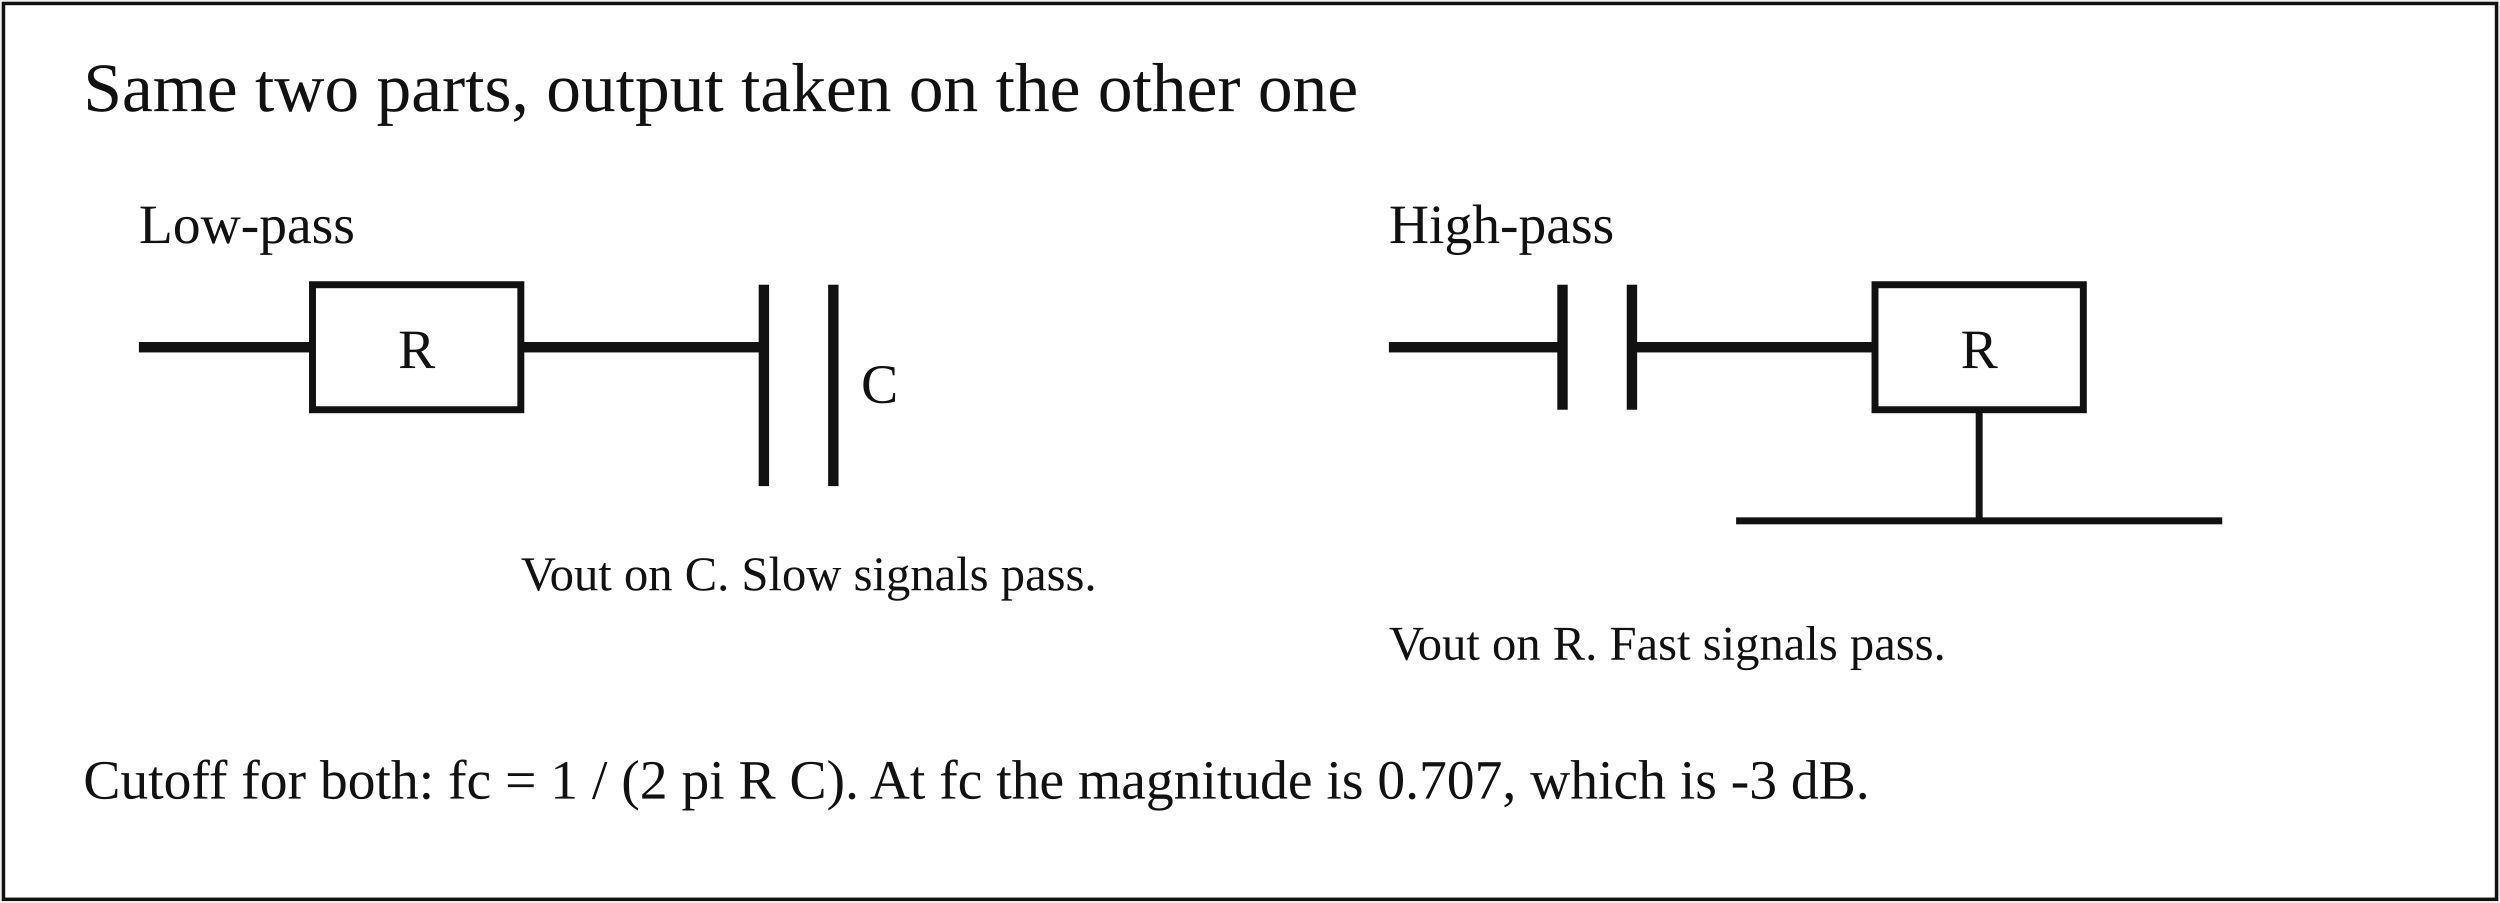
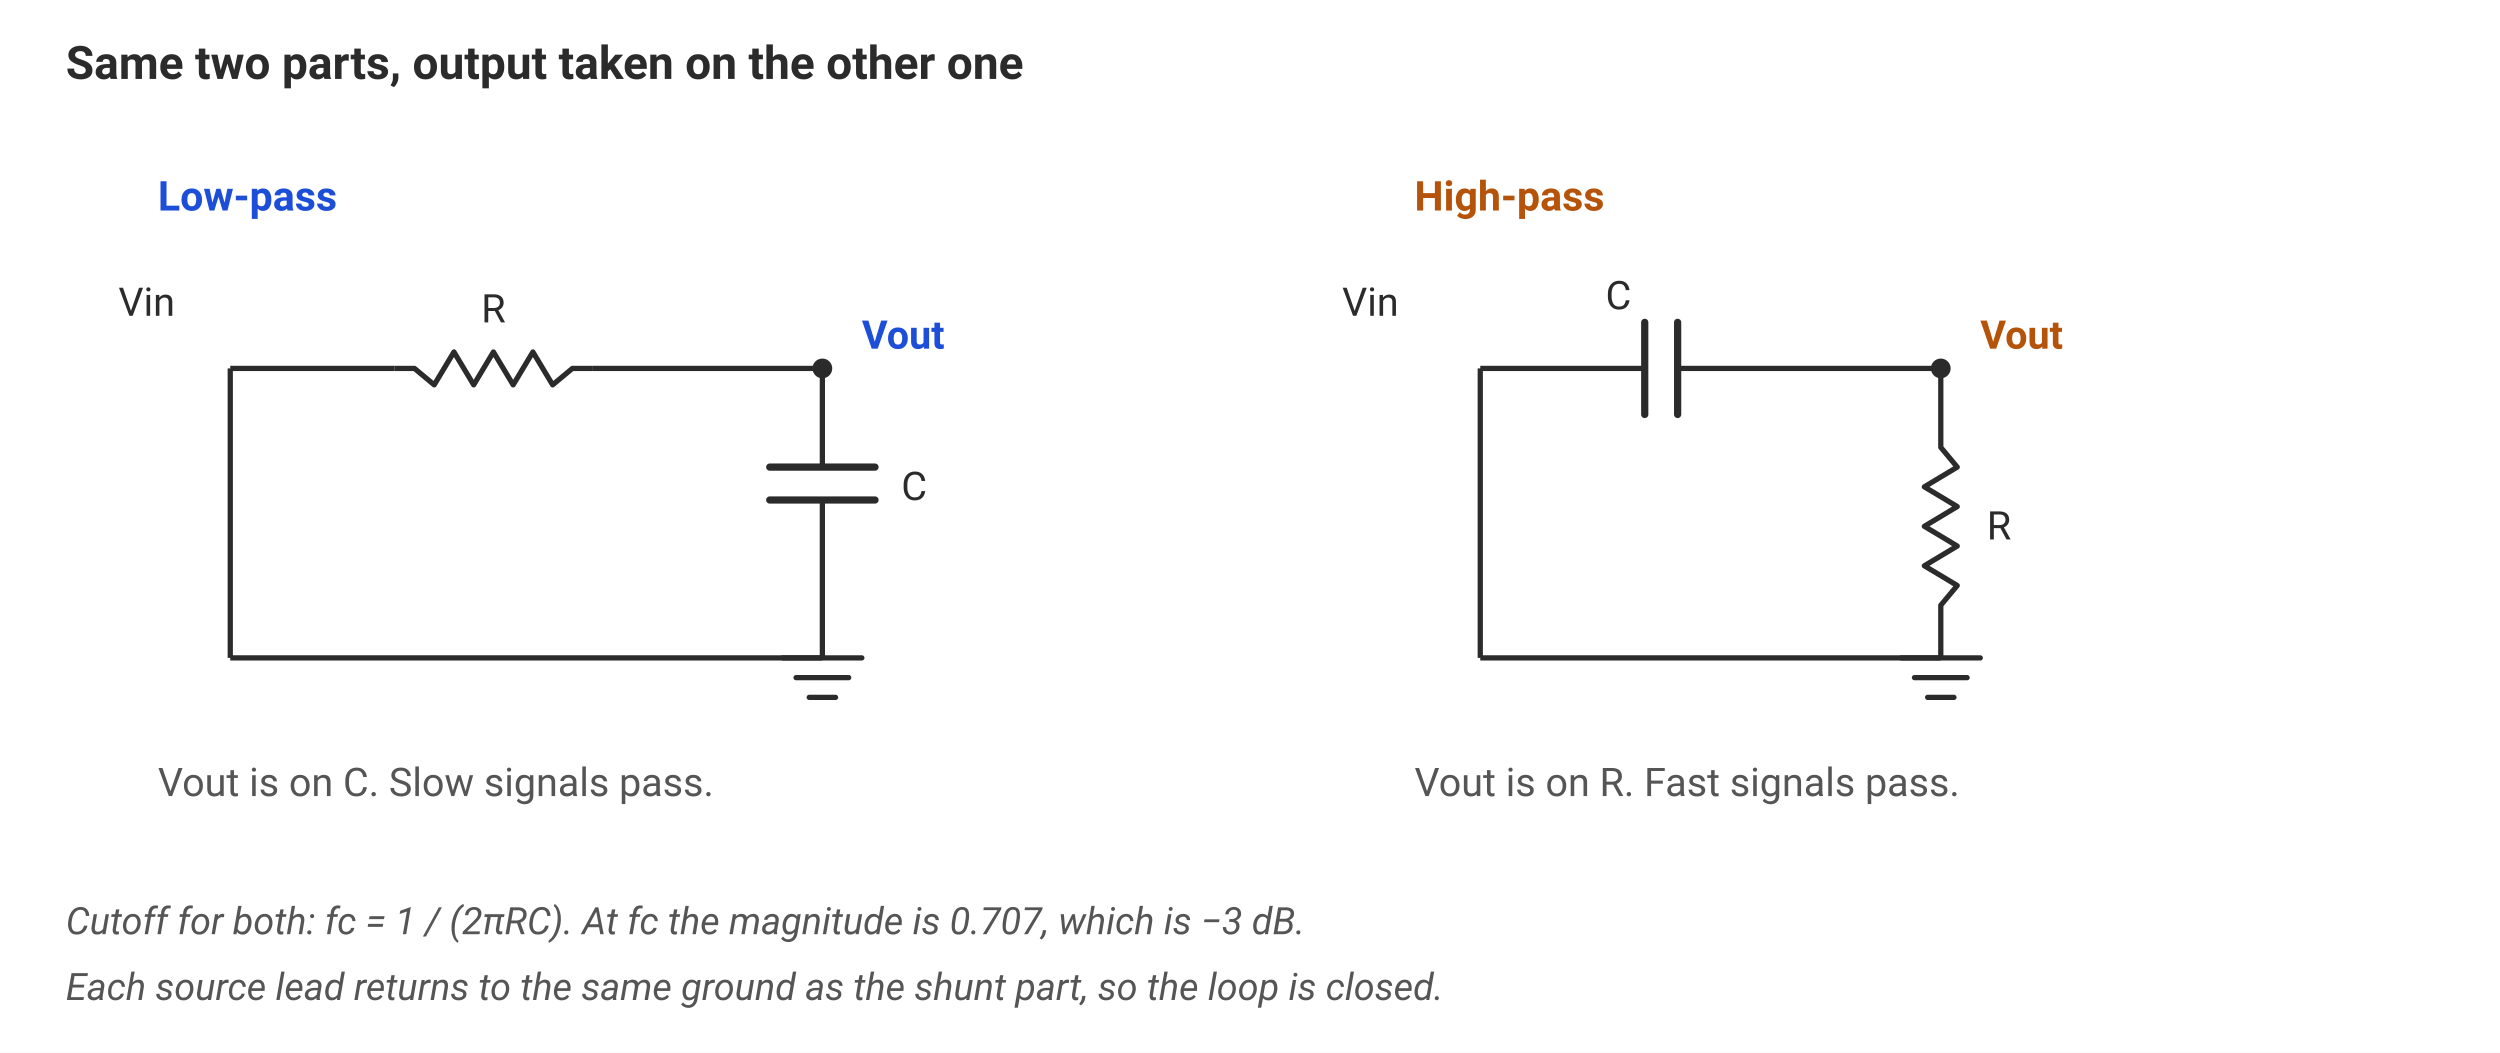
- <svg xmlns="http://www.w3.org/2000/svg" viewBox="0 0 720 260" role="img" aria-labelledby="fltTitle fltDesc" font-family="Georgia, 'Times New Roman', serif">
-   <rect x="1" y="1" width="718" height="258" fill="#fff" stroke="#111" />
-   <text x="24" y="32" font-size="20" fill="#111">Same two parts, output taken on the other one</text>
-   <text x="40" y="70" font-size="16" fill="#111">Low-pass</text>
-   <line x1="40" y1="100" x2="90" y2="100" stroke="#111" stroke-width="3" />
-   <rect x="90" y="82" width="60" height="36" fill="#fff" stroke="#111" stroke-width="2" />
-   <text x="120" y="106" font-size="16" fill="#111" text-anchor="middle">R</text>
-   <line x1="150" y1="100" x2="220" y2="100" stroke="#111" stroke-width="3" />
-   <line x1="220" y1="82" x2="220" y2="140" stroke="#111" stroke-width="3" />
-   <line x1="240" y1="82" x2="240" y2="140" stroke="#111" stroke-width="3" />
-   <text x="248" y="116" font-size="16" fill="#111">C</text>
-   <text x="150" y="170" font-size="14" fill="#111">Vout on C. Slow signals pass.</text>
-   <text x="400" y="70" font-size="16" fill="#111">High-pass</text>
-   <line x1="400" y1="100" x2="450" y2="100" stroke="#111" stroke-width="3" />
-   <line x1="450" y1="82" x2="450" y2="118" stroke="#111" stroke-width="3" />
-   <line x1="470" y1="82" x2="470" y2="118" stroke="#111" stroke-width="3" />
-   <line x1="470" y1="100" x2="540" y2="100" stroke="#111" stroke-width="3" />
-   <rect x="540" y="82" width="60" height="36" fill="#fff" stroke="#111" stroke-width="2" />
-   <text x="570" y="106" font-size="16" fill="#111" text-anchor="middle">R</text>
-   <line x1="570" y1="118" x2="570" y2="150" stroke="#111" stroke-width="2" />
-   <line x1="500" y1="150" x2="640" y2="150" stroke="#111" stroke-width="2" />
-   <text x="400" y="190" font-size="14" fill="#111">Vout on R. Fast signals pass.</text>
-   <text x="24" y="230" font-size="16" fill="#111">Cutoff for both: fc = 1 / (2 pi R C). At fc the magnitude is 0.707, which is -3 dB.</text>
+ <svg xmlns="http://www.w3.org/2000/svg" viewBox="0 0 760 320" width="760" height="320" role="img" aria-labelledby="t d" font-family="system-ui,-apple-system,'Segoe UI',Roboto,Helvetica,Arial,sans-serif">
+   <rect width="760" height="320" fill="#ffffff" />
+   <text x="20" y="24" font-size="14" font-weight="600" fill="#2b2b2b">Same two parts, output taken on the other one</text>
+   <text x="48" y="64" font-size="12.5" font-weight="600" fill="#1d4ed8">Low-pass</text>
+   <text x="36" y="96" font-size="12" fill="#2b2b2b">Vin</text>
+   <path d="M70,112 L120,112" stroke="#2b2b2b" stroke-width="1.6" fill="none" />
+   <path d="M120,112 L126,112 L132,117 L138,107 L144,117 L150,107 L156,117 L162,107 L168,117 L174,112 L180,112" stroke="#2b2b2b" stroke-width="1.6" fill="none" stroke-linejoin="round" />
+   <text x="150" y="98" font-size="12" fill="#2b2b2b" text-anchor="middle">R</text>
+   <path d="M180,112 L250,112" stroke="#2b2b2b" stroke-width="1.6" fill="none" />
+   <circle cx="250" cy="112" r="3" fill="#2b2b2b" />
+   <text x="262" y="106" font-size="12" font-weight="600" fill="#1d4ed8">Vout</text>
+   <line x1="250" y1="112" x2="250" y2="142" stroke="#2b2b2b" stroke-width="1.6" />
+   <line x1="234" y1="142" x2="266" y2="142" stroke="#2b2b2b" stroke-width="2.2" stroke-linecap="round" />
+   <line x1="234" y1="152" x2="266" y2="152" stroke="#2b2b2b" stroke-width="2.2" stroke-linecap="round" />
+   <text x="274" y="152" font-size="12" fill="#2b2b2b">C</text>
+   <line x1="250" y1="152" x2="250" y2="200" stroke="#2b2b2b" stroke-width="1.6" />
+   <line x1="238" y1="200" x2="262" y2="200" stroke="#2b2b2b" stroke-width="1.6" stroke-linecap="round" />
+   <line x1="242" y1="206" x2="258" y2="206" stroke="#2b2b2b" stroke-width="1.6" stroke-linecap="round" />
+   <line x1="246" y1="212" x2="254" y2="212" stroke="#2b2b2b" stroke-width="1.6" stroke-linecap="round" />
+   <line x1="70" y1="200" x2="250" y2="200" stroke="#2b2b2b" stroke-width="1.6" />
+   <line x1="70" y1="112" x2="70" y2="200" stroke="#2b2b2b" stroke-width="1.6" />
+   <text x="48" y="242" font-size="12" fill="#555">Vout is on C. Slow signals pass.</text>
+   <text x="430" y="64" font-size="12.5" font-weight="600" fill="#b45309">High-pass</text>
+   <text x="408" y="96" font-size="12" fill="#2b2b2b">Vin</text>
+   <path d="M450,112 L500,112" stroke="#2b2b2b" stroke-width="1.6" fill="none" />
+   <line x1="500" y1="98" x2="500" y2="126" stroke="#2b2b2b" stroke-width="2.2" stroke-linecap="round" />
+   <line x1="510" y1="98" x2="510" y2="126" stroke="#2b2b2b" stroke-width="2.2" stroke-linecap="round" />
+   <text x="492" y="94" font-size="12" fill="#2b2b2b" text-anchor="middle">C</text>
+   <path d="M510,112 L590,112" stroke="#2b2b2b" stroke-width="1.6" fill="none" />
+   <circle cx="590" cy="112" r="3" fill="#2b2b2b" />
+   <text x="602" y="106" font-size="12" font-weight="600" fill="#b45309">Vout</text>
+   <path d="M590,112 L590,136 L595,142 L585,148 L595,154 L585,160 L595,166 L585,172 L595,178 L590,184 L590,200" stroke="#2b2b2b" stroke-width="1.6" fill="none" stroke-linejoin="round" />
+   <text x="604" y="164" font-size="12" fill="#2b2b2b">R</text>
+   <line x1="578" y1="200" x2="602" y2="200" stroke="#2b2b2b" stroke-width="1.6" stroke-linecap="round" />
+   <line x1="582" y1="206" x2="598" y2="206" stroke="#2b2b2b" stroke-width="1.6" stroke-linecap="round" />
+   <line x1="586" y1="212" x2="594" y2="212" stroke="#2b2b2b" stroke-width="1.6" stroke-linecap="round" />
+   <line x1="450" y1="200" x2="590" y2="200" stroke="#2b2b2b" stroke-width="1.6" />
+   <line x1="450" y1="112" x2="450" y2="200" stroke="#2b2b2b" stroke-width="1.6" />
+   <text x="430" y="242" font-size="12" fill="#555">Vout is on R. Fast signals pass.</text>
+   <text x="20" y="284" font-size="11.5" font-style="italic" fill="#555">Cutoff for both: fc = 1 / (2πRC). At fc the magnitude is 0.707, which is −3 dB.</text>
+   <text x="20" y="304" font-size="11.5" font-style="italic" fill="#555">Each source lead returns to the same ground as the shunt part, so the loop is closed.</text>
</svg>
